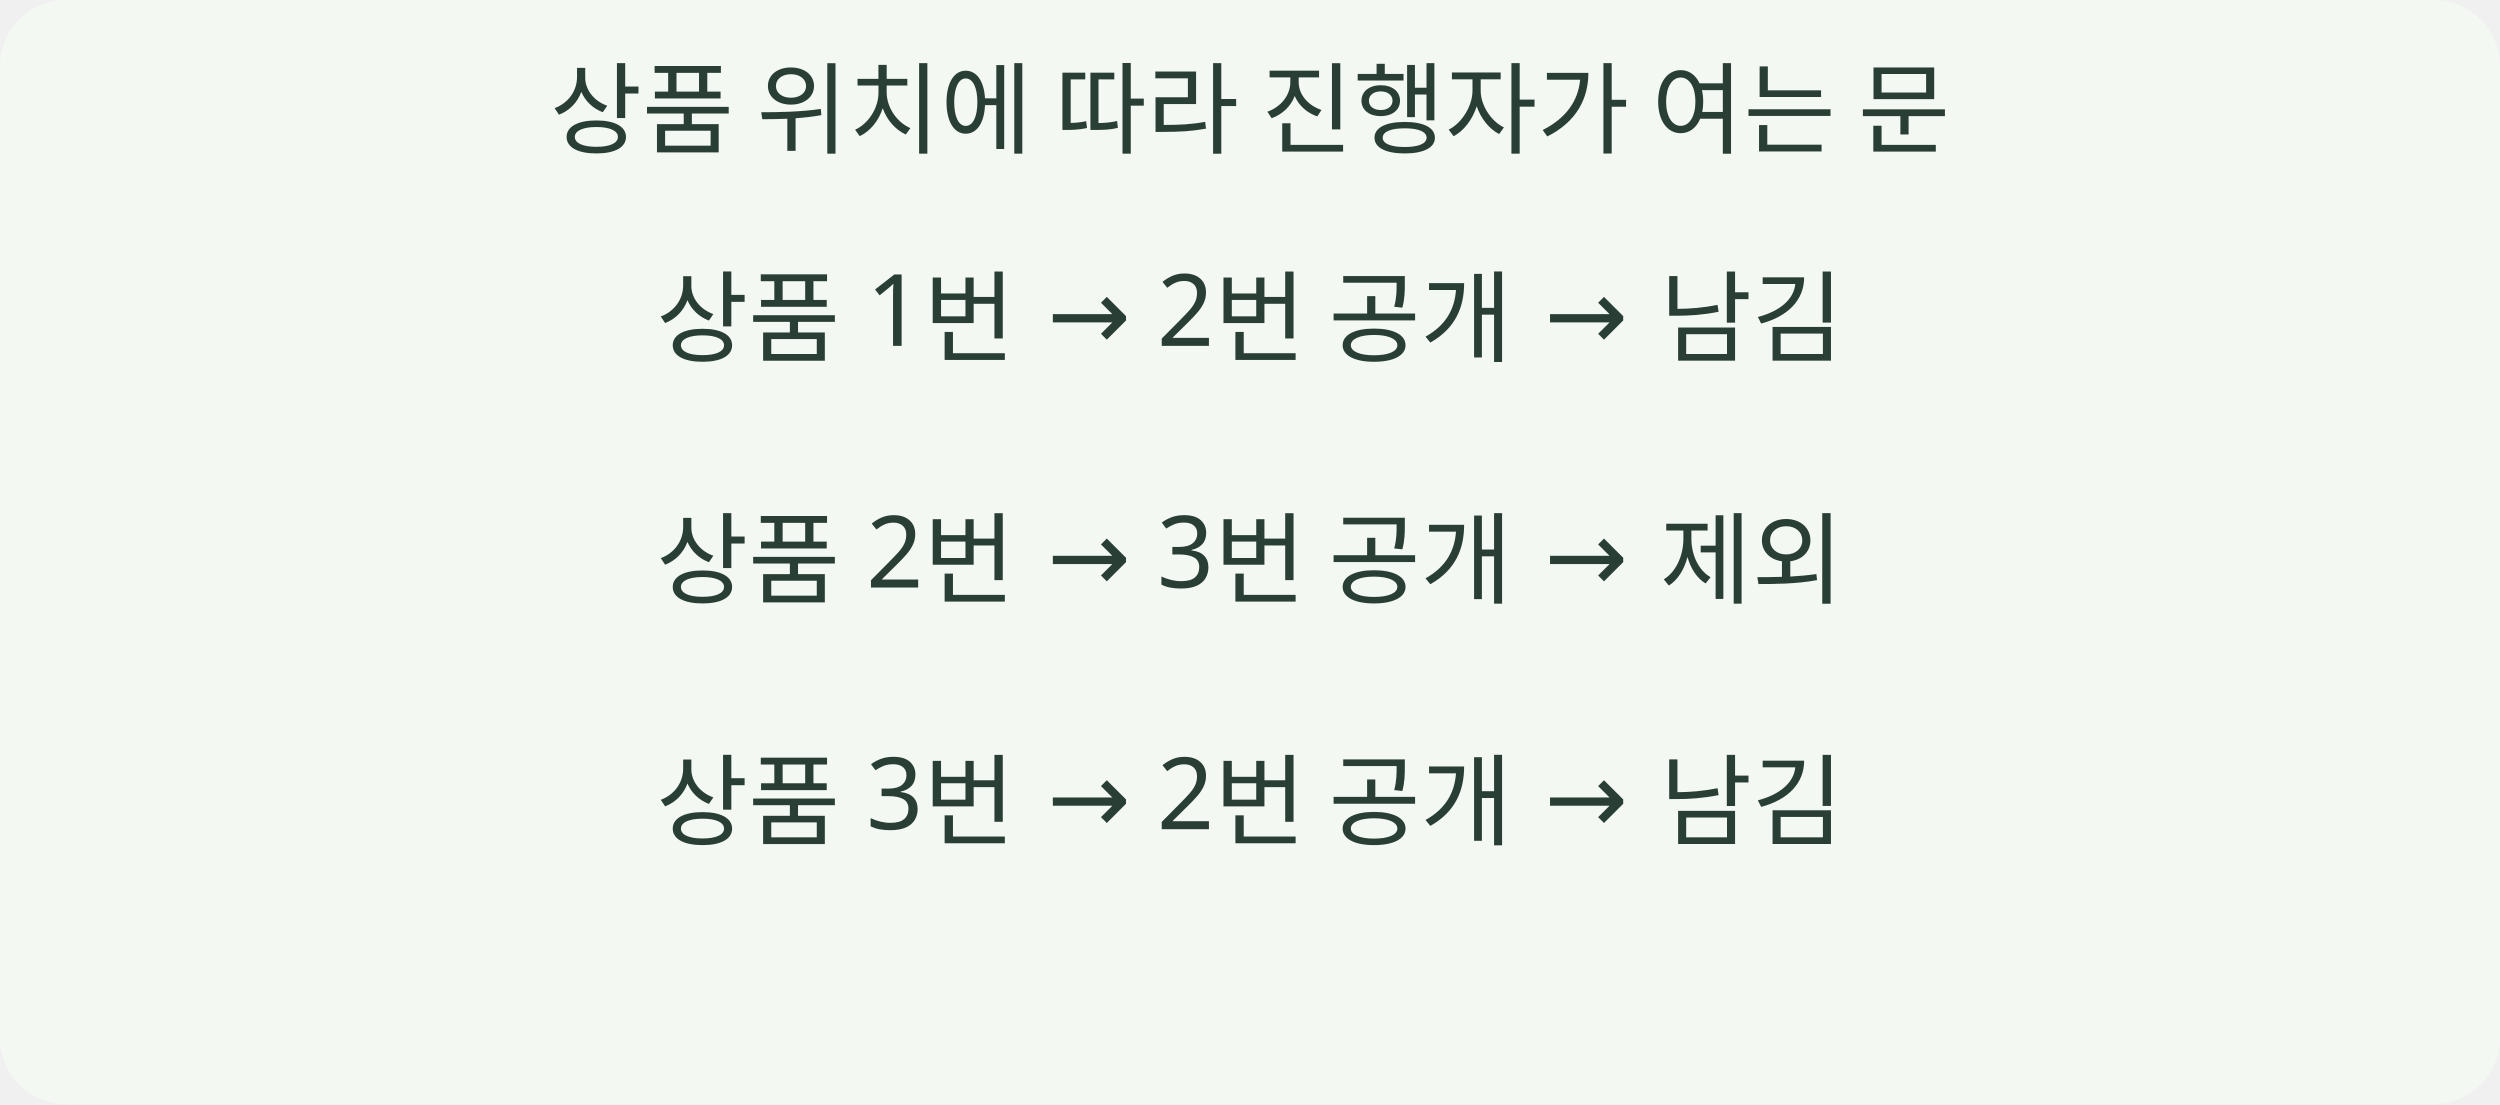
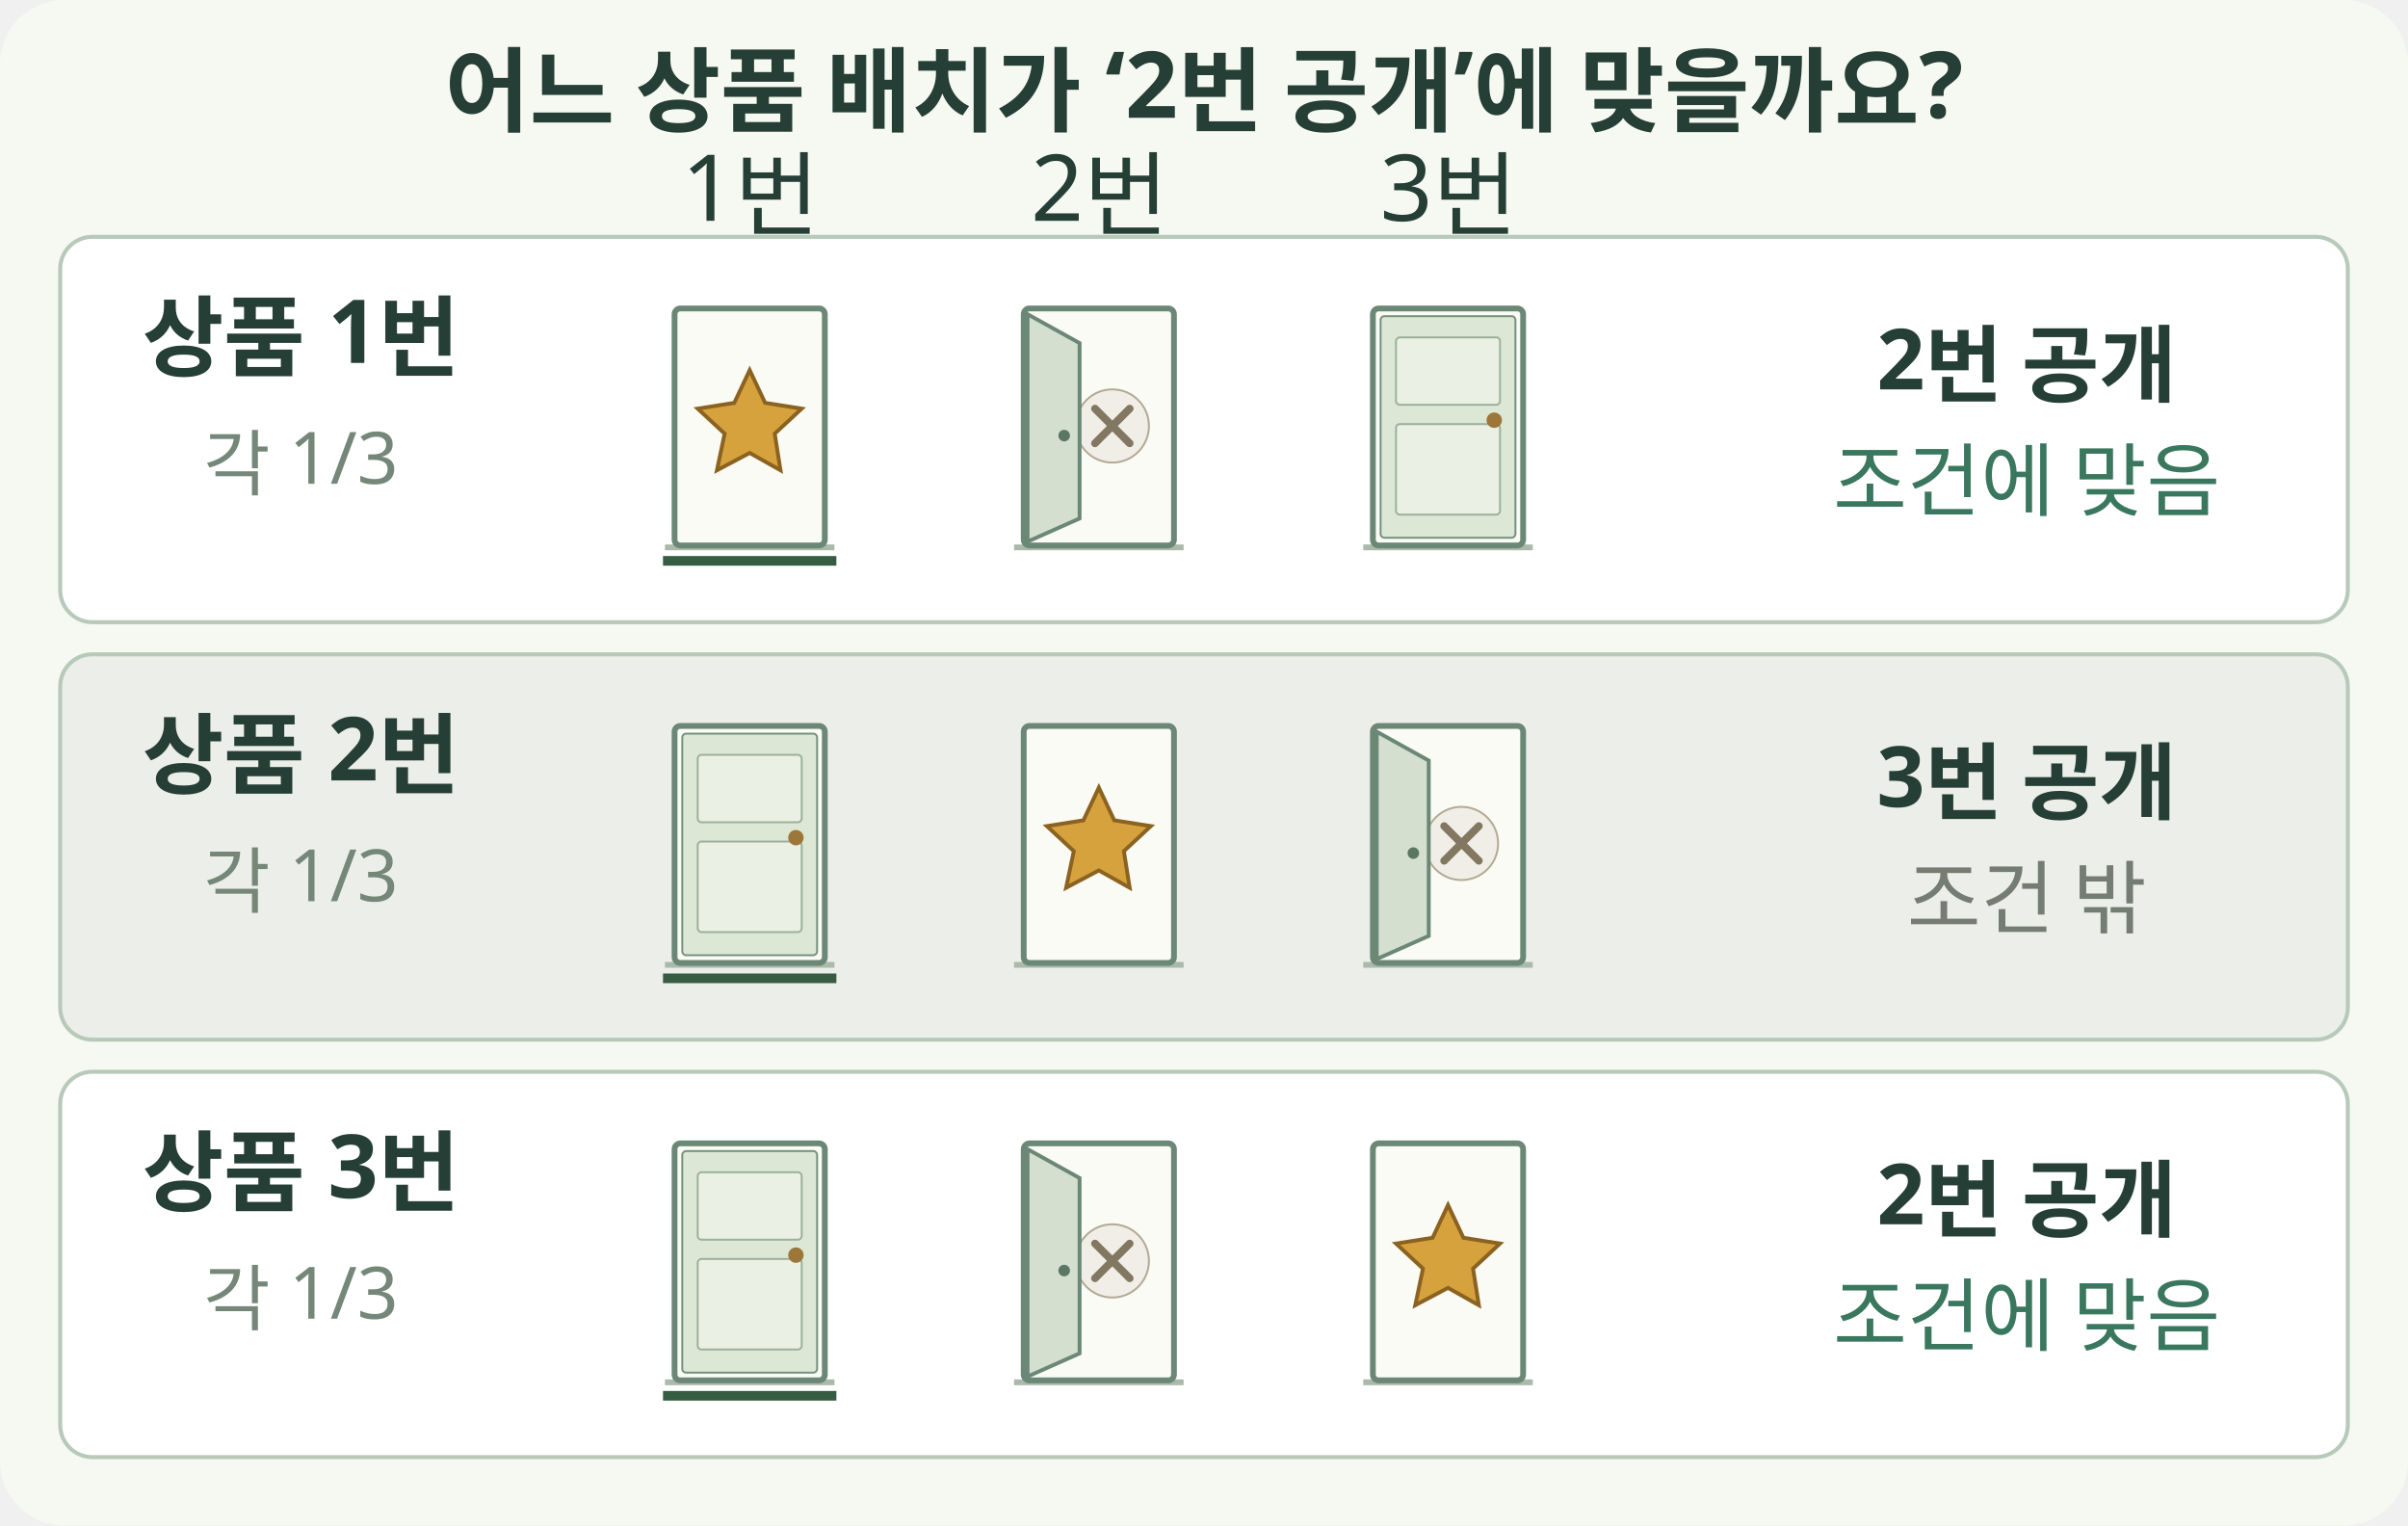
- <svg xmlns="http://www.w3.org/2000/svg" viewBox="0 0 600 265" role="img" aria-labelledby="title desc">
-   <rect width="600" height="265" rx="16" fill="#f4f8f3" />
-   <g font-family="system-ui,Malgun Gothic,sans-serif" fill="#293f35">
-     <text x="300" y="35" font-size="24" text-anchor="middle">상품 위치에 따라 진행자가 여는 문</text>
-     <text x="300" y="85" font-size="24" text-anchor="middle">상품 1번 → 2번 공개 → 남김</text>
-     <text x="300" y="143" font-size="24" text-anchor="middle">상품 2번 → 3번 공개 → 제외</text>
-     <text x="300" y="201" font-size="24" text-anchor="middle">상품 3번 → 2번 공개 → 남김</text>
+ <svg xmlns="http://www.w3.org/2000/svg" viewBox="0 0 600 380" role="img" aria-labelledby="title desc">
+   <rect width="600" height="380" rx="16" fill="#f6f9f2" />
+   <g font-family="system-ui,Malgun Gothic,sans-serif">
+     <text x="300" y="31" text-anchor="middle" font-size="23" fill="#263f36" font-weight="700">어느 상품 배치가 ‘2번 공개’에 맞을까요?</text>
+     <text x="187" y="55" text-anchor="middle" font-size="23" fill="#263f36" font-weight="400">1번</text>
+     <text x="274" y="55" text-anchor="middle" font-size="23" fill="#263f36" font-weight="400">2번</text>
+     <text x="361" y="55" text-anchor="middle" font-size="23" fill="#263f36" font-weight="400">3번</text>
+     <rect x="15" y="59" width="570" height="96" rx="8" fill="#fff" stroke="#b7cab9" />
+     <text x="75" y="92" text-anchor="middle" font-size="22" fill="#263f36" font-weight="700">상품 1번</text>
+     <text x="75" y="122" text-anchor="middle" font-size="18" fill="#748778" font-weight="400">각 1/3</text>
+     <g transform="translate(158 73) scale(0.48)">
+       <path d="M16 132h88" stroke="#a9b9aa" stroke-width="3" />
+       <rect x="21" y="8" width="78" height="123" rx="3" fill="#f9fbf4" stroke="#6b8776" stroke-width="3" />
+       <path d="M60 40l8 17 19 3-14 13 3 19-16-9-17 9 4-19-14-13 19-3z" fill="#d5a23d" stroke="#8b6220" stroke-width="2" />
+       <path d="M15 139h90" stroke="#365c42" stroke-width="5" />
+     </g>
+     <g transform="translate(245 73) scale(0.48)">
+       <path d="M16 132h88" stroke="#a9b9aa" stroke-width="3" />
+       <rect x="21" y="8" width="78" height="123" rx="3" fill="#f9fbf4" stroke="#6b8776" stroke-width="3" />
+       <circle cx="67" cy="69" r="19" fill="#f1eee7" stroke="#b2a995" />
+       <path d="M58 60l18 18m0-18L58 78" stroke="#827861" stroke-width="4" stroke-linecap="round" />
+       <path d="M23 11l27 15v91l-27 12z" fill="#d5dfcf" stroke="#6b8776" stroke-width="2" />
+       <circle cx="42" cy="74" r="3" fill="#597763" />
+     </g>
+     <g transform="translate(332 73) scale(0.48)">
+       <path d="M16 132h88" stroke="#a9b9aa" stroke-width="3" />
+       <rect x="21" y="8" width="78" height="123" rx="3" fill="#f9fbf4" stroke="#6b8776" stroke-width="3" />
+       <rect x="25" y="12" width="70" height="115" rx="2" fill="#dce7d6" stroke="#75917d" />
+       <rect x="33" y="23" width="54" height="35" rx="2" fill="#eaf0e4" stroke="#9db09a" />
+       <rect x="33" y="68" width="54" height="47" rx="2" fill="#eaf0e4" stroke="#9db09a" />
+       <circle cx="84" cy="66" r="4" fill="#9c7739" />
+     </g>
+     <text x="505" y="97" text-anchor="middle" font-size="21" fill="#263f36" font-weight="700">2번 공개</text>
+     <text x="505" y="127" text-anchor="middle" font-size="20" fill="#39775e" font-weight="400">조건에 맞음</text>
+     <rect x="15" y="163" width="570" height="96" rx="8" fill="#eceee9" stroke="#b7cab9" />
+     <text x="75" y="196" text-anchor="middle" font-size="22" fill="#263f36" font-weight="700">상품 2번</text>
+     <text x="75" y="226" text-anchor="middle" font-size="18" fill="#748778" font-weight="400">각 1/3</text>
+     <g transform="translate(158 177) scale(0.48)">
+       <path d="M16 132h88" stroke="#a9b9aa" stroke-width="3" />
+       <rect x="21" y="8" width="78" height="123" rx="3" fill="#f9fbf4" stroke="#6b8776" stroke-width="3" />
+       <rect x="25" y="12" width="70" height="115" rx="2" fill="#dce7d6" stroke="#75917d" />
+       <rect x="33" y="23" width="54" height="35" rx="2" fill="#eaf0e4" stroke="#9db09a" />
+       <rect x="33" y="68" width="54" height="47" rx="2" fill="#eaf0e4" stroke="#9db09a" />
+       <circle cx="84" cy="66" r="4" fill="#9c7739" />
+       <path d="M15 139h90" stroke="#365c42" stroke-width="5" />
+     </g>
+     <g transform="translate(245 177) scale(0.48)">
+       <path d="M16 132h88" stroke="#a9b9aa" stroke-width="3" />
+       <rect x="21" y="8" width="78" height="123" rx="3" fill="#f9fbf4" stroke="#6b8776" stroke-width="3" />
+       <path d="M60 40l8 17 19 3-14 13 3 19-16-9-17 9 4-19-14-13 19-3z" fill="#d5a23d" stroke="#8b6220" stroke-width="2" />
+     </g>
+     <g transform="translate(332 177) scale(0.48)">
+       <path d="M16 132h88" stroke="#a9b9aa" stroke-width="3" />
+       <rect x="21" y="8" width="78" height="123" rx="3" fill="#f9fbf4" stroke="#6b8776" stroke-width="3" />
+       <circle cx="67" cy="69" r="19" fill="#f1eee7" stroke="#b2a995" />
+       <path d="M58 60l18 18m0-18L58 78" stroke="#827861" stroke-width="4" stroke-linecap="round" />
+       <path d="M23 11l27 15v91l-27 12z" fill="#d5dfcf" stroke="#6b8776" stroke-width="2" />
+       <circle cx="42" cy="74" r="3" fill="#597763" />
+     </g>
+     <text x="505" y="201" text-anchor="middle" font-size="21" fill="#263f36" font-weight="700">3번 공개</text>
+     <text x="505" y="231" text-anchor="middle" font-size="20" fill="#747c74" font-weight="400">조건 밖</text>
+     <rect x="15" y="267" width="570" height="96" rx="8" fill="#fff" stroke="#b7cab9" />
+     <text x="75" y="300" text-anchor="middle" font-size="22" fill="#263f36" font-weight="700">상품 3번</text>
+     <text x="75" y="330" text-anchor="middle" font-size="18" fill="#748778" font-weight="400">각 1/3</text>
+     <g transform="translate(158 281) scale(0.48)">
+       <path d="M16 132h88" stroke="#a9b9aa" stroke-width="3" />
+       <rect x="21" y="8" width="78" height="123" rx="3" fill="#f9fbf4" stroke="#6b8776" stroke-width="3" />
+       <rect x="25" y="12" width="70" height="115" rx="2" fill="#dce7d6" stroke="#75917d" />
+       <rect x="33" y="23" width="54" height="35" rx="2" fill="#eaf0e4" stroke="#9db09a" />
+       <rect x="33" y="68" width="54" height="47" rx="2" fill="#eaf0e4" stroke="#9db09a" />
+       <circle cx="84" cy="66" r="4" fill="#9c7739" />
+       <path d="M15 139h90" stroke="#365c42" stroke-width="5" />
+     </g>
+     <g transform="translate(245 281) scale(0.48)">
+       <path d="M16 132h88" stroke="#a9b9aa" stroke-width="3" />
+       <rect x="21" y="8" width="78" height="123" rx="3" fill="#f9fbf4" stroke="#6b8776" stroke-width="3" />
+       <circle cx="67" cy="69" r="19" fill="#f1eee7" stroke="#b2a995" />
+       <path d="M58 60l18 18m0-18L58 78" stroke="#827861" stroke-width="4" stroke-linecap="round" />
+       <path d="M23 11l27 15v91l-27 12z" fill="#d5dfcf" stroke="#6b8776" stroke-width="2" />
+       <circle cx="42" cy="74" r="3" fill="#597763" />
+     </g>
+     <g transform="translate(332 281) scale(0.48)">
+       <path d="M16 132h88" stroke="#a9b9aa" stroke-width="3" />
+       <rect x="21" y="8" width="78" height="123" rx="3" fill="#f9fbf4" stroke="#6b8776" stroke-width="3" />
+       <path d="M60 40l8 17 19 3-14 13 3 19-16-9-17 9 4-19-14-13 19-3z" fill="#d5a23d" stroke="#8b6220" stroke-width="2" />
+     </g>
+     <text x="505" y="305" text-anchor="middle" font-size="21" fill="#263f36" font-weight="700">2번 공개</text>
+     <text x="505" y="335" text-anchor="middle" font-size="20" fill="#39775e" font-weight="400">조건에 맞음</text>
  </g>
</svg>
